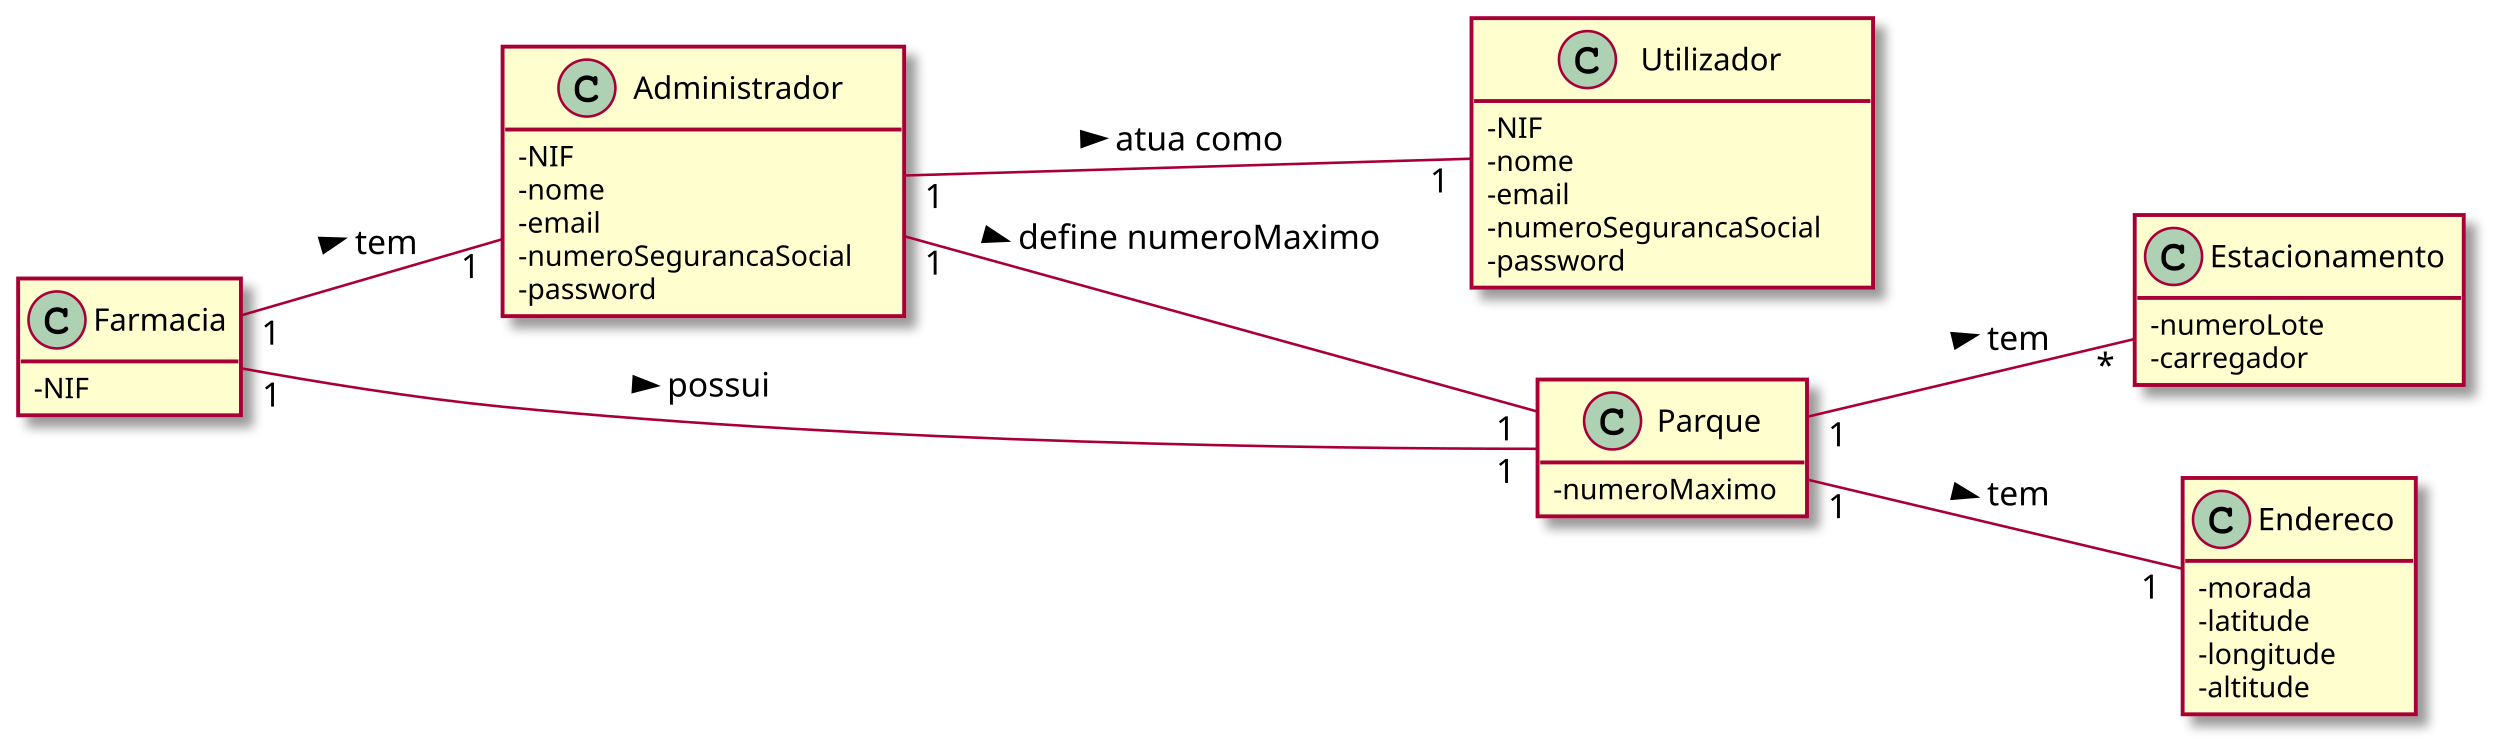
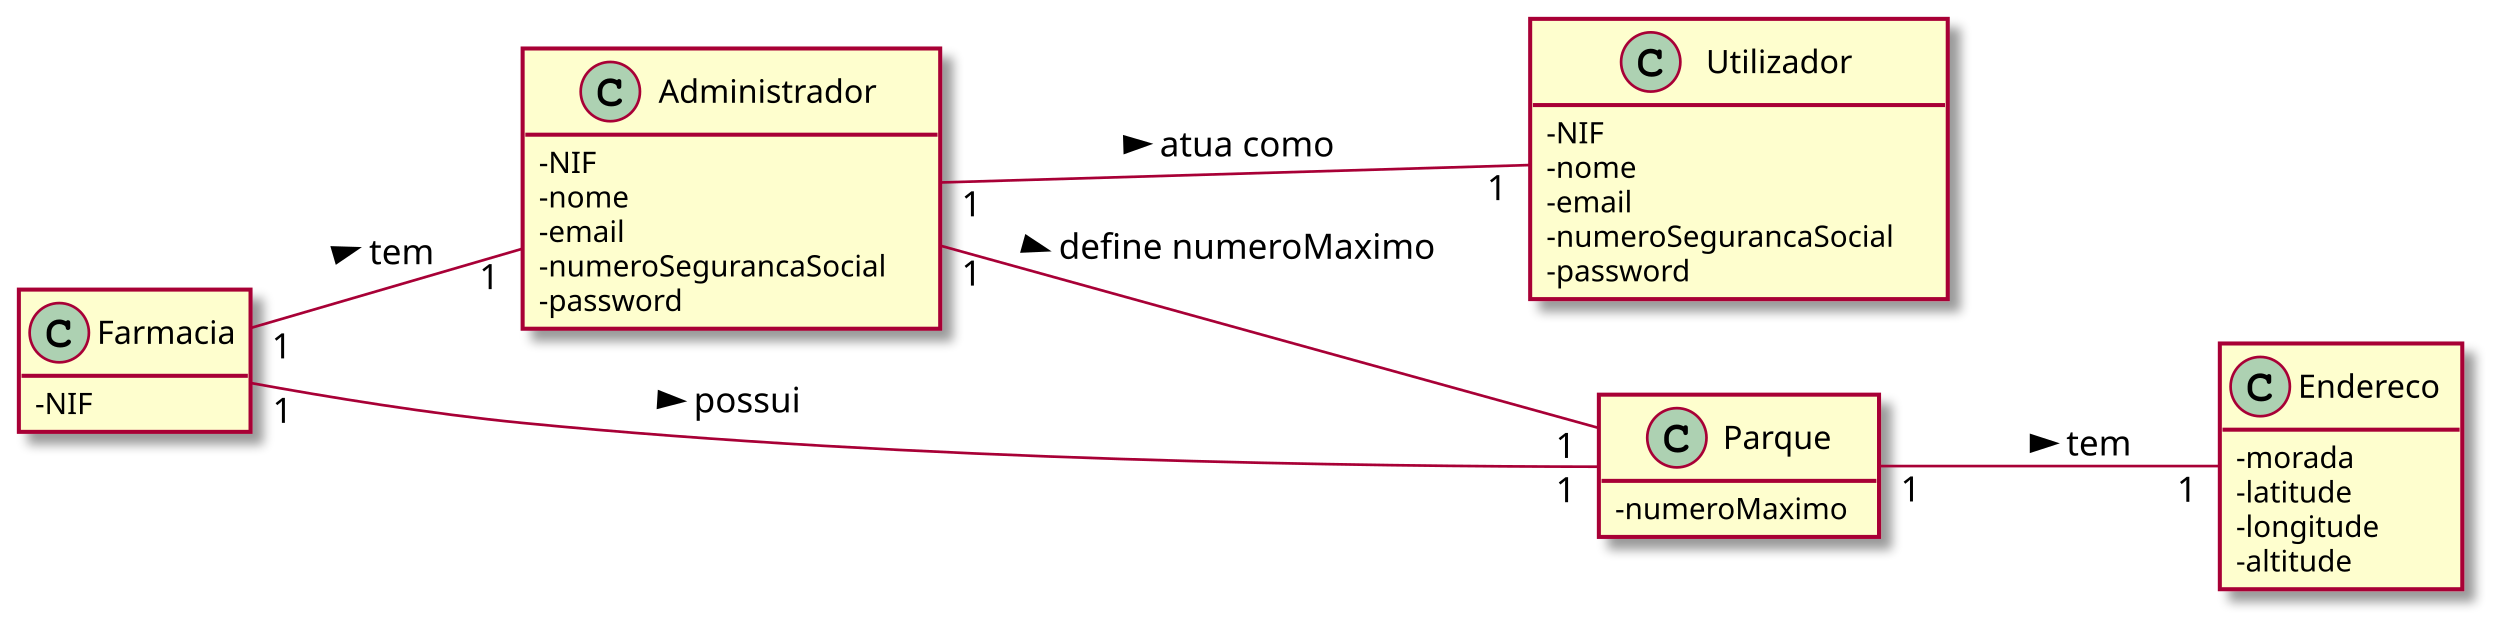
- <svg xmlns="http://www.w3.org/2000/svg" contentScriptType="application/ecmascript" contentStyleType="text/css" height="289px" preserveAspectRatio="none" style="width:965px;height:289px;" version="1.1" viewBox="0 0 965 289" width="965px" zoomAndPan="magnify">
+ <svg xmlns="http://www.w3.org/2000/svg" contentScriptType="application/ecmascript" contentStyleType="text/css" height="232px" preserveAspectRatio="none" style="width:928px;height:232px;" version="1.1" viewBox="0 0 928 232" width="928px" zoomAndPan="magnify">
  <defs>
-     <filter height="300%" id="f7i09ludjwwbf" width="300%" x="-1" y="-1">
+     <filter height="300%" id="fbrqbm7r5ctj4" width="300%" x="-1" y="-1">
      <feGaussianBlur result="blurOut" stdDeviation="2.0" />
      <feColorMatrix in="blurOut" result="blurOut2" type="matrix" values="0 0 0 0 0 0 0 0 0 0 0 0 0 0 0 0 0 0 .4 0" />
      <feOffset dx="4.0" dy="4.0" in="blurOut2" result="blurOut3" />
      <feBlend in="SourceGraphic" in2="blurOut3" mode="normal" />
    </filter>
  </defs>
  <g>
-     <rect codeLine="5" fill="#FEFECE" filter="url(#f7i09ludjwwbf)" height="52.805" id="Farmacia" style="stroke:#A80036;stroke-width:1.5;" width="86" x="7" y="107.5" />
+     <rect codeLine="5" fill="#FEFECE" filter="url(#fbrqbm7r5ctj4)" height="52.805" id="Farmacia" style="stroke:#A80036;stroke-width:1.5;" width="86" x="7" y="107.5" />
    <ellipse cx="22" cy="123.5" fill="#ADD1B2" rx="11" ry="11" style="stroke:#A80036;stroke-width:1.0;" />
    <path d="M24.344,119.172 C23.406,118.734 22.812,118.594 21.938,118.594 C19.312,118.594 17.312,120.672 17.312,123.391 L17.312,124.516 C17.312,127.094 19.422,128.984 22.312,128.984 C23.531,128.984 24.688,128.688 25.438,128.141 C26.016,127.734 26.344,127.281 26.344,126.891 C26.344,126.438 25.953,126.047 25.484,126.047 C25.266,126.047 25.062,126.125 24.875,126.312 C24.422,126.797 24.422,126.797 24.234,126.891 C23.812,127.156 23.125,127.281 22.359,127.281 C20.312,127.281 19.016,126.188 19.016,124.484 L19.016,123.391 C19.016,121.609 20.266,120.297 22,120.297 C22.578,120.297 23.188,120.453 23.656,120.703 C24.141,120.984 24.312,121.203 24.406,121.609 C24.469,122.016 24.5,122.141 24.641,122.266 C24.781,122.406 25.016,122.516 25.234,122.516 C25.5,122.516 25.766,122.375 25.938,122.156 C26.047,122 26.078,121.812 26.078,121.391 L26.078,119.969 C26.078,119.531 26.062,119.406 25.969,119.25 C25.812,118.984 25.531,118.844 25.234,118.844 C24.938,118.844 24.734,118.938 24.516,119.25 L24.344,119.172 Z " fill="#000000" />
    <text fill="#000000" font-family="sans-serif" font-size="12" lengthAdjust="spacing" textLength="54" x="36" y="127.654">Farmacia</text>
    <line style="stroke:#A80036;stroke-width:1.5;" x1="8" x2="92" y1="139.5" y2="139.5" />
    <text fill="#000000" font-family="sans-serif" font-size="11" lengthAdjust="spacing" textLength="21" x="13" y="153.71">-NIF</text>
-     <rect codeLine="9" fill="#FEFECE" filter="url(#f7i09ludjwwbf)" height="65.609" id="Estacionamento" style="stroke:#A80036;stroke-width:1.5;" width="127" x="824" y="83" />
-     <ellipse cx="839" cy="99" fill="#ADD1B2" rx="11" ry="11" style="stroke:#A80036;stroke-width:1.0;" />
-     <path d="M841.344,94.672 C840.406,94.234 839.812,94.094 838.938,94.094 C836.312,94.094 834.312,96.172 834.312,98.891 L834.312,100.016 C834.312,102.594 836.422,104.484 839.312,104.484 C840.531,104.484 841.688,104.188 842.438,103.641 C843.016,103.234 843.344,102.781 843.344,102.391 C843.344,101.938 842.953,101.547 842.484,101.547 C842.266,101.547 842.062,101.625 841.875,101.812 C841.422,102.297 841.422,102.297 841.234,102.391 C840.812,102.656 840.125,102.781 839.359,102.781 C837.312,102.781 836.016,101.688 836.016,99.984 L836.016,98.891 C836.016,97.109 837.266,95.797 839,95.797 C839.578,95.797 840.188,95.953 840.656,96.203 C841.141,96.484 841.312,96.703 841.406,97.109 C841.469,97.516 841.5,97.641 841.641,97.766 C841.781,97.906 842.016,98.016 842.234,98.016 C842.5,98.016 842.766,97.875 842.938,97.656 C843.047,97.5 843.078,97.312 843.078,96.891 L843.078,95.469 C843.078,95.031 843.062,94.906 842.969,94.75 C842.812,94.484 842.531,94.344 842.234,94.344 C841.938,94.344 841.734,94.438 841.516,94.75 L841.344,94.672 Z " fill="#000000" />
-     <text fill="#000000" font-family="sans-serif" font-size="12" lengthAdjust="spacing" textLength="95" x="853" y="103.154">Estacionamento</text>
-     <line style="stroke:#A80036;stroke-width:1.5;" x1="825" x2="950" y1="115" y2="115" />
-     <text fill="#000000" font-family="sans-serif" font-size="11" lengthAdjust="spacing" textLength="73" x="830" y="129.21">-numeroLote</text>
-     <text fill="#000000" font-family="sans-serif" font-size="11" lengthAdjust="spacing" textLength="65" x="830" y="142.015">-carregador</text>
-     <rect codeLine="14" fill="#FEFECE" filter="url(#f7i09ludjwwbf)" height="104.023" id="Utilizador" style="stroke:#A80036;stroke-width:1.5;" width="155" x="568" y="7" />
+     <rect codeLine="9" fill="#FEFECE" filter="url(#fbrqbm7r5ctj4)" height="104.023" id="Utilizador" style="stroke:#A80036;stroke-width:1.5;" width="155" x="568" y="7" />
    <ellipse cx="612.75" cy="23" fill="#ADD1B2" rx="11" ry="11" style="stroke:#A80036;stroke-width:1.0;" />
    <path d="M615.094,18.672 C614.156,18.234 613.562,18.094 612.688,18.094 C610.062,18.094 608.062,20.172 608.062,22.891 L608.062,24.016 C608.062,26.594 610.172,28.484 613.062,28.484 C614.281,28.484 615.438,28.188 616.188,27.641 C616.766,27.234 617.094,26.781 617.094,26.391 C617.094,25.938 616.703,25.547 616.234,25.547 C616.016,25.547 615.812,25.625 615.625,25.812 C615.172,26.297 615.172,26.297 614.984,26.391 C614.562,26.656 613.875,26.781 613.109,26.781 C611.062,26.781 609.766,25.688 609.766,23.984 L609.766,22.891 C609.766,21.109 611.016,19.797 612.75,19.797 C613.328,19.797 613.938,19.953 614.406,20.203 C614.891,20.484 615.062,20.703 615.156,21.109 C615.219,21.516 615.25,21.641 615.391,21.766 C615.531,21.906 615.766,22.016 615.984,22.016 C616.25,22.016 616.516,21.875 616.688,21.656 C616.797,21.5 616.828,21.312 616.828,20.891 L616.828,19.469 C616.828,19.031 616.812,18.906 616.719,18.75 C616.562,18.484 616.281,18.344 615.984,18.344 C615.688,18.344 615.484,18.438 615.266,18.75 L615.094,18.672 Z " fill="#000000" />
    <text fill="#000000" font-family="sans-serif" font-size="12" lengthAdjust="spacing" textLength="57" x="633.25" y="27.154">Utilizador</text>
    <line style="stroke:#A80036;stroke-width:1.5;" x1="569" x2="722" y1="39" y2="39" />
    <text fill="#000000" font-family="sans-serif" font-size="11" lengthAdjust="spacing" textLength="21" x="574" y="53.21">-NIF</text>
    <text fill="#000000" font-family="sans-serif" font-size="11" lengthAdjust="spacing" textLength="37" x="574" y="66.015">-nome</text>
    <text fill="#000000" font-family="sans-serif" font-size="11" lengthAdjust="spacing" textLength="36" x="574" y="78.82">-email</text>
    <text fill="#000000" font-family="sans-serif" font-size="11" lengthAdjust="spacing" textLength="143" x="574" y="91.624">-numeroSegurancaSocial</text>
    <text fill="#000000" font-family="sans-serif" font-size="11" lengthAdjust="spacing" textLength="57" x="574" y="104.429">-password</text>
-     <rect codeLine="22" fill="#FEFECE" filter="url(#f7i09ludjwwbf)" height="104.023" id="Administrador" style="stroke:#A80036;stroke-width:1.5;" width="155" x="194" y="18" />
+     <rect codeLine="17" fill="#FEFECE" filter="url(#fbrqbm7r5ctj4)" height="104.023" id="Administrador" style="stroke:#A80036;stroke-width:1.5;" width="155" x="194" y="18" />
    <ellipse cx="226.55" cy="34" fill="#ADD1B2" rx="11" ry="11" style="stroke:#A80036;stroke-width:1.0;" />
    <path d="M228.894,29.672 C227.956,29.234 227.363,29.094 226.488,29.094 C223.863,29.094 221.863,31.172 221.863,33.891 L221.863,35.016 C221.863,37.594 223.972,39.484 226.863,39.484 C228.081,39.484 229.238,39.188 229.988,38.641 C230.566,38.234 230.894,37.781 230.894,37.391 C230.894,36.938 230.503,36.547 230.034,36.547 C229.816,36.547 229.613,36.625 229.425,36.812 C228.972,37.297 228.972,37.297 228.784,37.391 C228.363,37.656 227.675,37.781 226.909,37.781 C224.863,37.781 223.566,36.688 223.566,34.984 L223.566,33.891 C223.566,32.109 224.816,30.797 226.55,30.797 C227.128,30.797 227.738,30.953 228.206,31.203 C228.691,31.484 228.863,31.703 228.956,32.109 C229.019,32.516 229.05,32.641 229.191,32.766 C229.331,32.906 229.566,33.016 229.784,33.016 C230.05,33.016 230.316,32.875 230.488,32.656 C230.597,32.5 230.628,32.312 230.628,31.891 L230.628,30.469 C230.628,30.031 230.613,29.906 230.519,29.75 C230.363,29.484 230.081,29.344 229.784,29.344 C229.488,29.344 229.284,29.438 229.066,29.75 L228.894,29.672 Z " fill="#000000" />
    <text fill="#000000" font-family="sans-serif" font-size="12" lengthAdjust="spacing" textLength="84" x="244.45" y="38.154">Administrador</text>
    <line style="stroke:#A80036;stroke-width:1.5;" x1="195" x2="348" y1="50" y2="50" />
    <text fill="#000000" font-family="sans-serif" font-size="11" lengthAdjust="spacing" textLength="21" x="200" y="64.21">-NIF</text>
    <text fill="#000000" font-family="sans-serif" font-size="11" lengthAdjust="spacing" textLength="37" x="200" y="77.015">-nome</text>
    <text fill="#000000" font-family="sans-serif" font-size="11" lengthAdjust="spacing" textLength="36" x="200" y="89.82">-email</text>
    <text fill="#000000" font-family="sans-serif" font-size="11" lengthAdjust="spacing" textLength="143" x="200" y="102.624">-numeroSegurancaSocial</text>
    <text fill="#000000" font-family="sans-serif" font-size="11" lengthAdjust="spacing" textLength="57" x="200" y="115.429">-password</text>
-     <rect codeLine="30" fill="#FEFECE" filter="url(#f7i09ludjwwbf)" height="91.219" id="Endereco" style="stroke:#A80036;stroke-width:1.5;" width="90" x="842.5" y="184.5" />
-     <ellipse cx="857.5" cy="200.5" fill="#ADD1B2" rx="11" ry="11" style="stroke:#A80036;stroke-width:1.0;" />
-     <path d="M859.844,196.172 C858.906,195.734 858.312,195.594 857.438,195.594 C854.812,195.594 852.812,197.672 852.812,200.391 L852.812,201.516 C852.812,204.094 854.922,205.984 857.812,205.984 C859.031,205.984 860.188,205.688 860.938,205.141 C861.516,204.734 861.844,204.281 861.844,203.891 C861.844,203.438 861.453,203.047 860.984,203.047 C860.766,203.047 860.562,203.125 860.375,203.312 C859.922,203.797 859.922,203.797 859.734,203.891 C859.312,204.156 858.625,204.281 857.859,204.281 C855.812,204.281 854.516,203.188 854.516,201.484 L854.516,200.391 C854.516,198.609 855.766,197.297 857.5,197.297 C858.078,197.297 858.688,197.453 859.156,197.703 C859.641,197.984 859.812,198.203 859.906,198.609 C859.969,199.016 860,199.141 860.141,199.266 C860.281,199.406 860.516,199.516 860.734,199.516 C861,199.516 861.266,199.375 861.438,199.156 C861.547,199 861.578,198.812 861.578,198.391 L861.578,196.969 C861.578,196.531 861.562,196.406 861.469,196.25 C861.312,195.984 861.031,195.844 860.734,195.844 C860.438,195.844 860.234,195.938 860.016,196.25 L859.844,196.172 Z " fill="#000000" />
-     <text fill="#000000" font-family="sans-serif" font-size="12" lengthAdjust="spacing" textLength="58" x="871.5" y="204.654">Endereco</text>
-     <line style="stroke:#A80036;stroke-width:1.5;" x1="843.5" x2="931.5" y1="216.5" y2="216.5" />
-     <text fill="#000000" font-family="sans-serif" font-size="11" lengthAdjust="spacing" textLength="47" x="848.5" y="230.71">-morada</text>
-     <text fill="#000000" font-family="sans-serif" font-size="11" lengthAdjust="spacing" textLength="47" x="848.5" y="243.515">-latitude</text>
-     <text fill="#000000" font-family="sans-serif" font-size="11" lengthAdjust="spacing" textLength="57" x="848.5" y="256.32">-longitude</text>
-     <text fill="#000000" font-family="sans-serif" font-size="11" lengthAdjust="spacing" textLength="47" x="848.5" y="269.125">-altitude</text>
-     <rect codeLine="37" fill="#FEFECE" filter="url(#f7i09ludjwwbf)" height="52.805" id="Parque" style="stroke:#A80036;stroke-width:1.5;" width="104" x="593.5" y="146.5" />
+     <rect codeLine="25" fill="#FEFECE" filter="url(#fbrqbm7r5ctj4)" height="91.219" id="Endereco" style="stroke:#A80036;stroke-width:1.5;" width="90" x="824" y="127.5" />
+     <ellipse cx="839" cy="143.5" fill="#ADD1B2" rx="11" ry="11" style="stroke:#A80036;stroke-width:1.0;" />
+     <path d="M841.344,139.172 C840.406,138.734 839.812,138.594 838.938,138.594 C836.312,138.594 834.312,140.672 834.312,143.391 L834.312,144.516 C834.312,147.094 836.422,148.984 839.312,148.984 C840.531,148.984 841.688,148.688 842.438,148.141 C843.016,147.734 843.344,147.281 843.344,146.891 C843.344,146.438 842.953,146.047 842.484,146.047 C842.266,146.047 842.062,146.125 841.875,146.312 C841.422,146.797 841.422,146.797 841.234,146.891 C840.812,147.156 840.125,147.281 839.359,147.281 C837.312,147.281 836.016,146.188 836.016,144.484 L836.016,143.391 C836.016,141.609 837.266,140.297 839,140.297 C839.578,140.297 840.188,140.453 840.656,140.703 C841.141,140.984 841.312,141.203 841.406,141.609 C841.469,142.016 841.5,142.141 841.641,142.266 C841.781,142.406 842.016,142.516 842.234,142.516 C842.5,142.516 842.766,142.375 842.938,142.156 C843.047,142 843.078,141.812 843.078,141.391 L843.078,139.969 C843.078,139.531 843.062,139.406 842.969,139.25 C842.812,138.984 842.531,138.844 842.234,138.844 C841.938,138.844 841.734,138.938 841.516,139.25 L841.344,139.172 Z " fill="#000000" />
+     <text fill="#000000" font-family="sans-serif" font-size="12" lengthAdjust="spacing" textLength="58" x="853" y="147.654">Endereco</text>
+     <line style="stroke:#A80036;stroke-width:1.5;" x1="825" x2="913" y1="159.5" y2="159.5" />
+     <text fill="#000000" font-family="sans-serif" font-size="11" lengthAdjust="spacing" textLength="47" x="830" y="173.71">-morada</text>
+     <text fill="#000000" font-family="sans-serif" font-size="11" lengthAdjust="spacing" textLength="47" x="830" y="186.515">-latitude</text>
+     <text fill="#000000" font-family="sans-serif" font-size="11" lengthAdjust="spacing" textLength="57" x="830" y="199.32">-longitude</text>
+     <text fill="#000000" font-family="sans-serif" font-size="11" lengthAdjust="spacing" textLength="47" x="830" y="212.125">-altitude</text>
+     <rect codeLine="32" fill="#FEFECE" filter="url(#fbrqbm7r5ctj4)" height="52.805" id="Parque" style="stroke:#A80036;stroke-width:1.5;" width="104" x="593.5" y="146.5" />
    <ellipse cx="622.45" cy="162.5" fill="#ADD1B2" rx="11" ry="11" style="stroke:#A80036;stroke-width:1.0;" />
    <path d="M624.794,158.172 C623.856,157.734 623.263,157.594 622.388,157.594 C619.763,157.594 617.763,159.672 617.763,162.391 L617.763,163.516 C617.763,166.094 619.872,167.984 622.763,167.984 C623.981,167.984 625.138,167.688 625.888,167.141 C626.466,166.734 626.794,166.281 626.794,165.891 C626.794,165.438 626.403,165.047 625.934,165.047 C625.716,165.047 625.513,165.125 625.325,165.312 C624.872,165.797 624.872,165.797 624.684,165.891 C624.263,166.156 623.575,166.281 622.809,166.281 C620.763,166.281 619.466,165.188 619.466,163.484 L619.466,162.391 C619.466,160.609 620.716,159.297 622.45,159.297 C623.028,159.297 623.638,159.453 624.106,159.703 C624.591,159.984 624.763,160.203 624.856,160.609 C624.919,161.016 624.95,161.141 625.091,161.266 C625.231,161.406 625.466,161.516 625.684,161.516 C625.95,161.516 626.216,161.375 626.388,161.156 C626.497,161 626.528,160.812 626.528,160.391 L626.528,158.969 C626.528,158.531 626.513,158.406 626.419,158.25 C626.263,157.984 625.981,157.844 625.684,157.844 C625.388,157.844 625.184,157.938 624.966,158.25 L624.794,158.172 Z " fill="#000000" />
    <text fill="#000000" font-family="sans-serif" font-size="12" lengthAdjust="spacing" textLength="41" x="639.55" y="166.654">Parque</text>
    <line style="stroke:#A80036;stroke-width:1.5;" x1="594.5" x2="696.5" y1="178.5" y2="178.5" />
    <text fill="#000000" font-family="sans-serif" font-size="11" lengthAdjust="spacing" textLength="92" x="599.5" y="192.71">-numeroMaximo</text>
-     <path codeLine="41" d="M349.128,67.734 C413.148,65.841 503.979,63.155 567.972,61.263 " fill="none" id="Administrador-Utilizador" style="stroke:#A80036;stroke-width:1.0;" />
+     <path codeLine="36" d="M349.128,67.734 C413.148,65.841 503.979,63.155 567.972,61.263 " fill="none" id="Administrador-Utilizador" style="stroke:#A80036;stroke-width:1.0;" />
    <polygon fill="#000000" points="426.498,53.419,417.37,50.748,417.543,56.624,426.498,53.419" style="stroke:#000000;stroke-width:1.0;" />
    <text fill="#000000" font-family="sans-serif" font-size="13" lengthAdjust="spacing" textLength="69" x="430.5" y="58.067">atua como</text>
    <text fill="#000000" font-family="sans-serif" font-size="13" lengthAdjust="spacing" textLength="8" x="356.908" y="80.305">1</text>
    <text fill="#000000" font-family="sans-serif" font-size="13" lengthAdjust="spacing" textLength="8" x="551.947" y="74.296">1</text>
-     <path codeLine="42" d="M349.128,91.217 C422.187,111.446 530.164,141.342 593.322,158.83 " fill="none" id="Administrador-Parque" style="stroke:#A80036;stroke-width:1.0;" />
+     <path codeLine="37" d="M349.128,91.217 C422.187,111.446 530.164,141.343 593.322,158.83 " fill="none" id="Administrador-Parque" style="stroke:#A80036;stroke-width:1.0;" />
    <polygon fill="#000000" points="388.819,92.901,380.886,87.655,379.317,93.319,388.819,92.901" style="stroke:#000000;stroke-width:1.0;" />
    <text fill="#000000" font-family="sans-serif" font-size="13" lengthAdjust="spacing" textLength="144" x="393" y="96.067">define numeroMaximo</text>
    <text fill="#000000" font-family="sans-serif" font-size="13" lengthAdjust="spacing" textLength="8" x="356.908" y="106.026">1</text>
    <text fill="#000000" font-family="sans-serif" font-size="13" lengthAdjust="spacing" textLength="8" x="577.422" y="169.982">1</text>
-     <path codeLine="43" d="M93.058,142.172 C121.452,147.342 159.839,153.659 194,157 C338.29,171.111 509.656,173.178 593.355,173.243 " fill="none" id="Farmacia-Parque" style="stroke:#A80036;stroke-width:1.0;" />
+     <path codeLine="38" d="M93.058,142.172 C121.452,147.342 159.839,153.659 194,157 C338.29,171.111 509.656,173.178 593.355,173.243 " fill="none" id="Farmacia-Parque" style="stroke:#A80036;stroke-width:1.0;" />
    <polygon fill="#000000" points="253.49,148.876,244.645,145.382,244.28,151.249,253.49,148.876" style="stroke:#000000;stroke-width:1.0;" />
    <text fill="#000000" font-family="sans-serif" font-size="13" lengthAdjust="spacing" textLength="41" x="257.5" y="153.067">possui</text>
    <text fill="#000000" font-family="sans-serif" font-size="13" lengthAdjust="spacing" textLength="8" x="101.146" y="156.961">1</text>
    <text fill="#000000" font-family="sans-serif" font-size="13" lengthAdjust="spacing" textLength="8" x="577.46" y="186.422">1</text>
-     <path codeLine="44" d="M697.692,185.158 C740.644,195.359 801.36,209.779 842.24,219.488 " fill="none" id="Parque-Endereco" style="stroke:#A80036;stroke-width:1.0;" />
-     <polygon fill="#000000" points="762.865,191.722,754.744,186.772,753.385,192.491,762.865,191.722" style="stroke:#000000;stroke-width:1.0;" />
-     <text fill="#000000" font-family="sans-serif" font-size="13" lengthAdjust="spacing" textLength="26" x="767" y="195.067">tem</text>
-     <text fill="#000000" font-family="sans-serif" font-size="13" lengthAdjust="spacing" textLength="8" x="705.594" y="200.012">1</text>
-     <text fill="#000000" font-family="sans-serif" font-size="13" lengthAdjust="spacing" textLength="8" x="826.389" y="231.068">1</text>
-     <path codeLine="45" d="M697.692,160.842 C734.586,152.079 784.588,140.204 823.866,130.875 " fill="none" id="Parque-Estacionamento" style="stroke:#A80036;stroke-width:1.0;" />
-     <polygon fill="#000000" points="762.865,129.411,753.385,128.642,754.744,134.361,762.865,129.411" style="stroke:#000000;stroke-width:1.0;" />
-     <text fill="#000000" font-family="sans-serif" font-size="13" lengthAdjust="spacing" textLength="26" x="767" y="135.067">tem</text>
-     <text fill="#000000" font-family="sans-serif" font-size="13" lengthAdjust="spacing" textLength="8" x="705.594" y="172.277">1</text>
-     <text fill="#000000" font-family="sans-serif" font-size="13" lengthAdjust="spacing" textLength="7" x="809.104" y="145.559">*</text>
-     <path codeLine="46" d="M93.062,121.736 C121.569,113.424 160.071,102.198 193.925,92.327 " fill="none" id="Farmacia-Administrador" style="stroke:#A80036;stroke-width:1.0;" />
+     <path codeLine="39" d="M697.595,173 C735.796,173 787.494,173 823.897,173 " fill="none" id="Parque-Endereco" style="stroke:#A80036;stroke-width:1.0;" />
+     <polygon fill="#000000" points="763,164.566,753.955,161.627,753.955,167.505,763,164.566" style="stroke:#000000;stroke-width:1.0;" />
+     <text fill="#000000" font-family="sans-serif" font-size="13" lengthAdjust="spacing" textLength="26" x="767" y="169.067">tem</text>
+     <text fill="#000000" font-family="sans-serif" font-size="13" lengthAdjust="spacing" textLength="8" x="705.483" y="186.145">1</text>
+     <text fill="#000000" font-family="sans-serif" font-size="13" lengthAdjust="spacing" textLength="8" x="808.071" y="186.255">1</text>
+     <path codeLine="40" d="M93.062,121.736 C121.569,113.424 160.071,102.198 193.925,92.327 " fill="none" id="Farmacia-Administrador" style="stroke:#A80036;stroke-width:1.0;" />
    <polygon fill="#000000" points="132.8,92.167,123.294,91.877,124.939,97.52,132.8,92.167" style="stroke:#000000;stroke-width:1.0;" />
    <text fill="#000000" font-family="sans-serif" font-size="13" lengthAdjust="spacing" textLength="26" x="137" y="98.067">tem</text>
    <text fill="#000000" font-family="sans-serif" font-size="13" lengthAdjust="spacing" textLength="8" x="100.857" y="133.041">1</text>
    <text fill="#000000" font-family="sans-serif" font-size="13" lengthAdjust="spacing" textLength="8" x="177.895" y="107.335">1</text>
  </g>
</svg>
